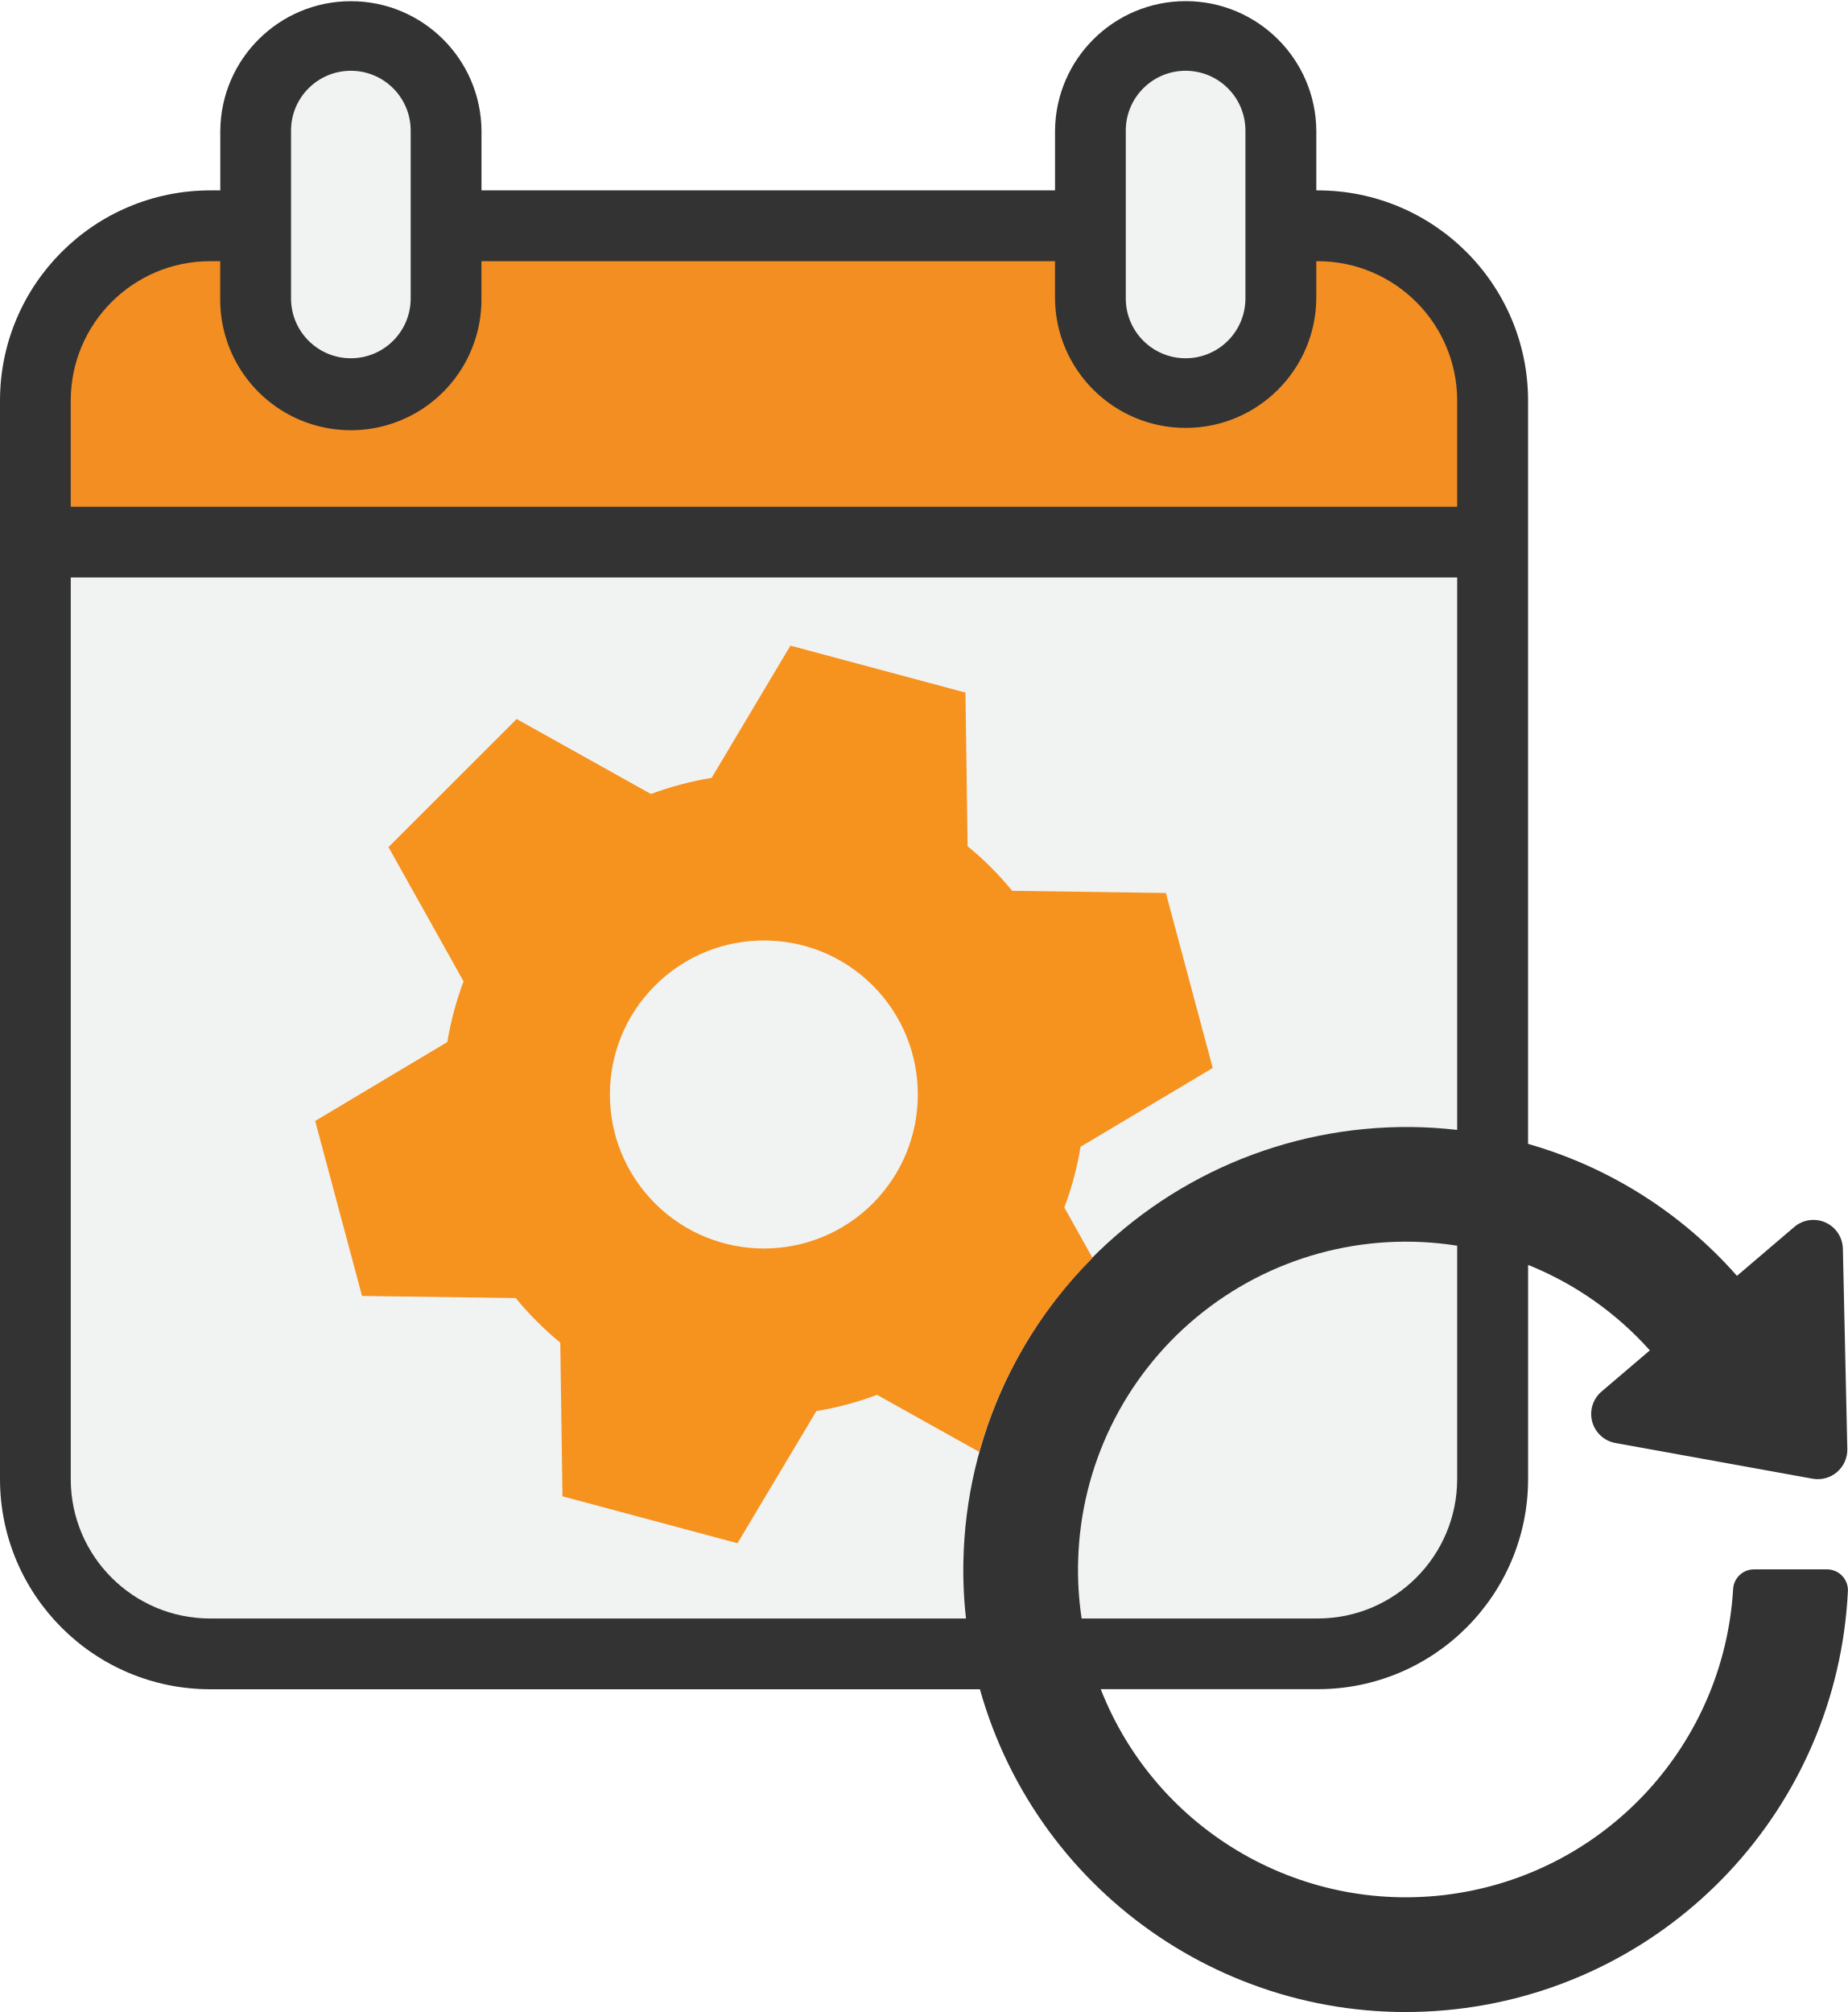
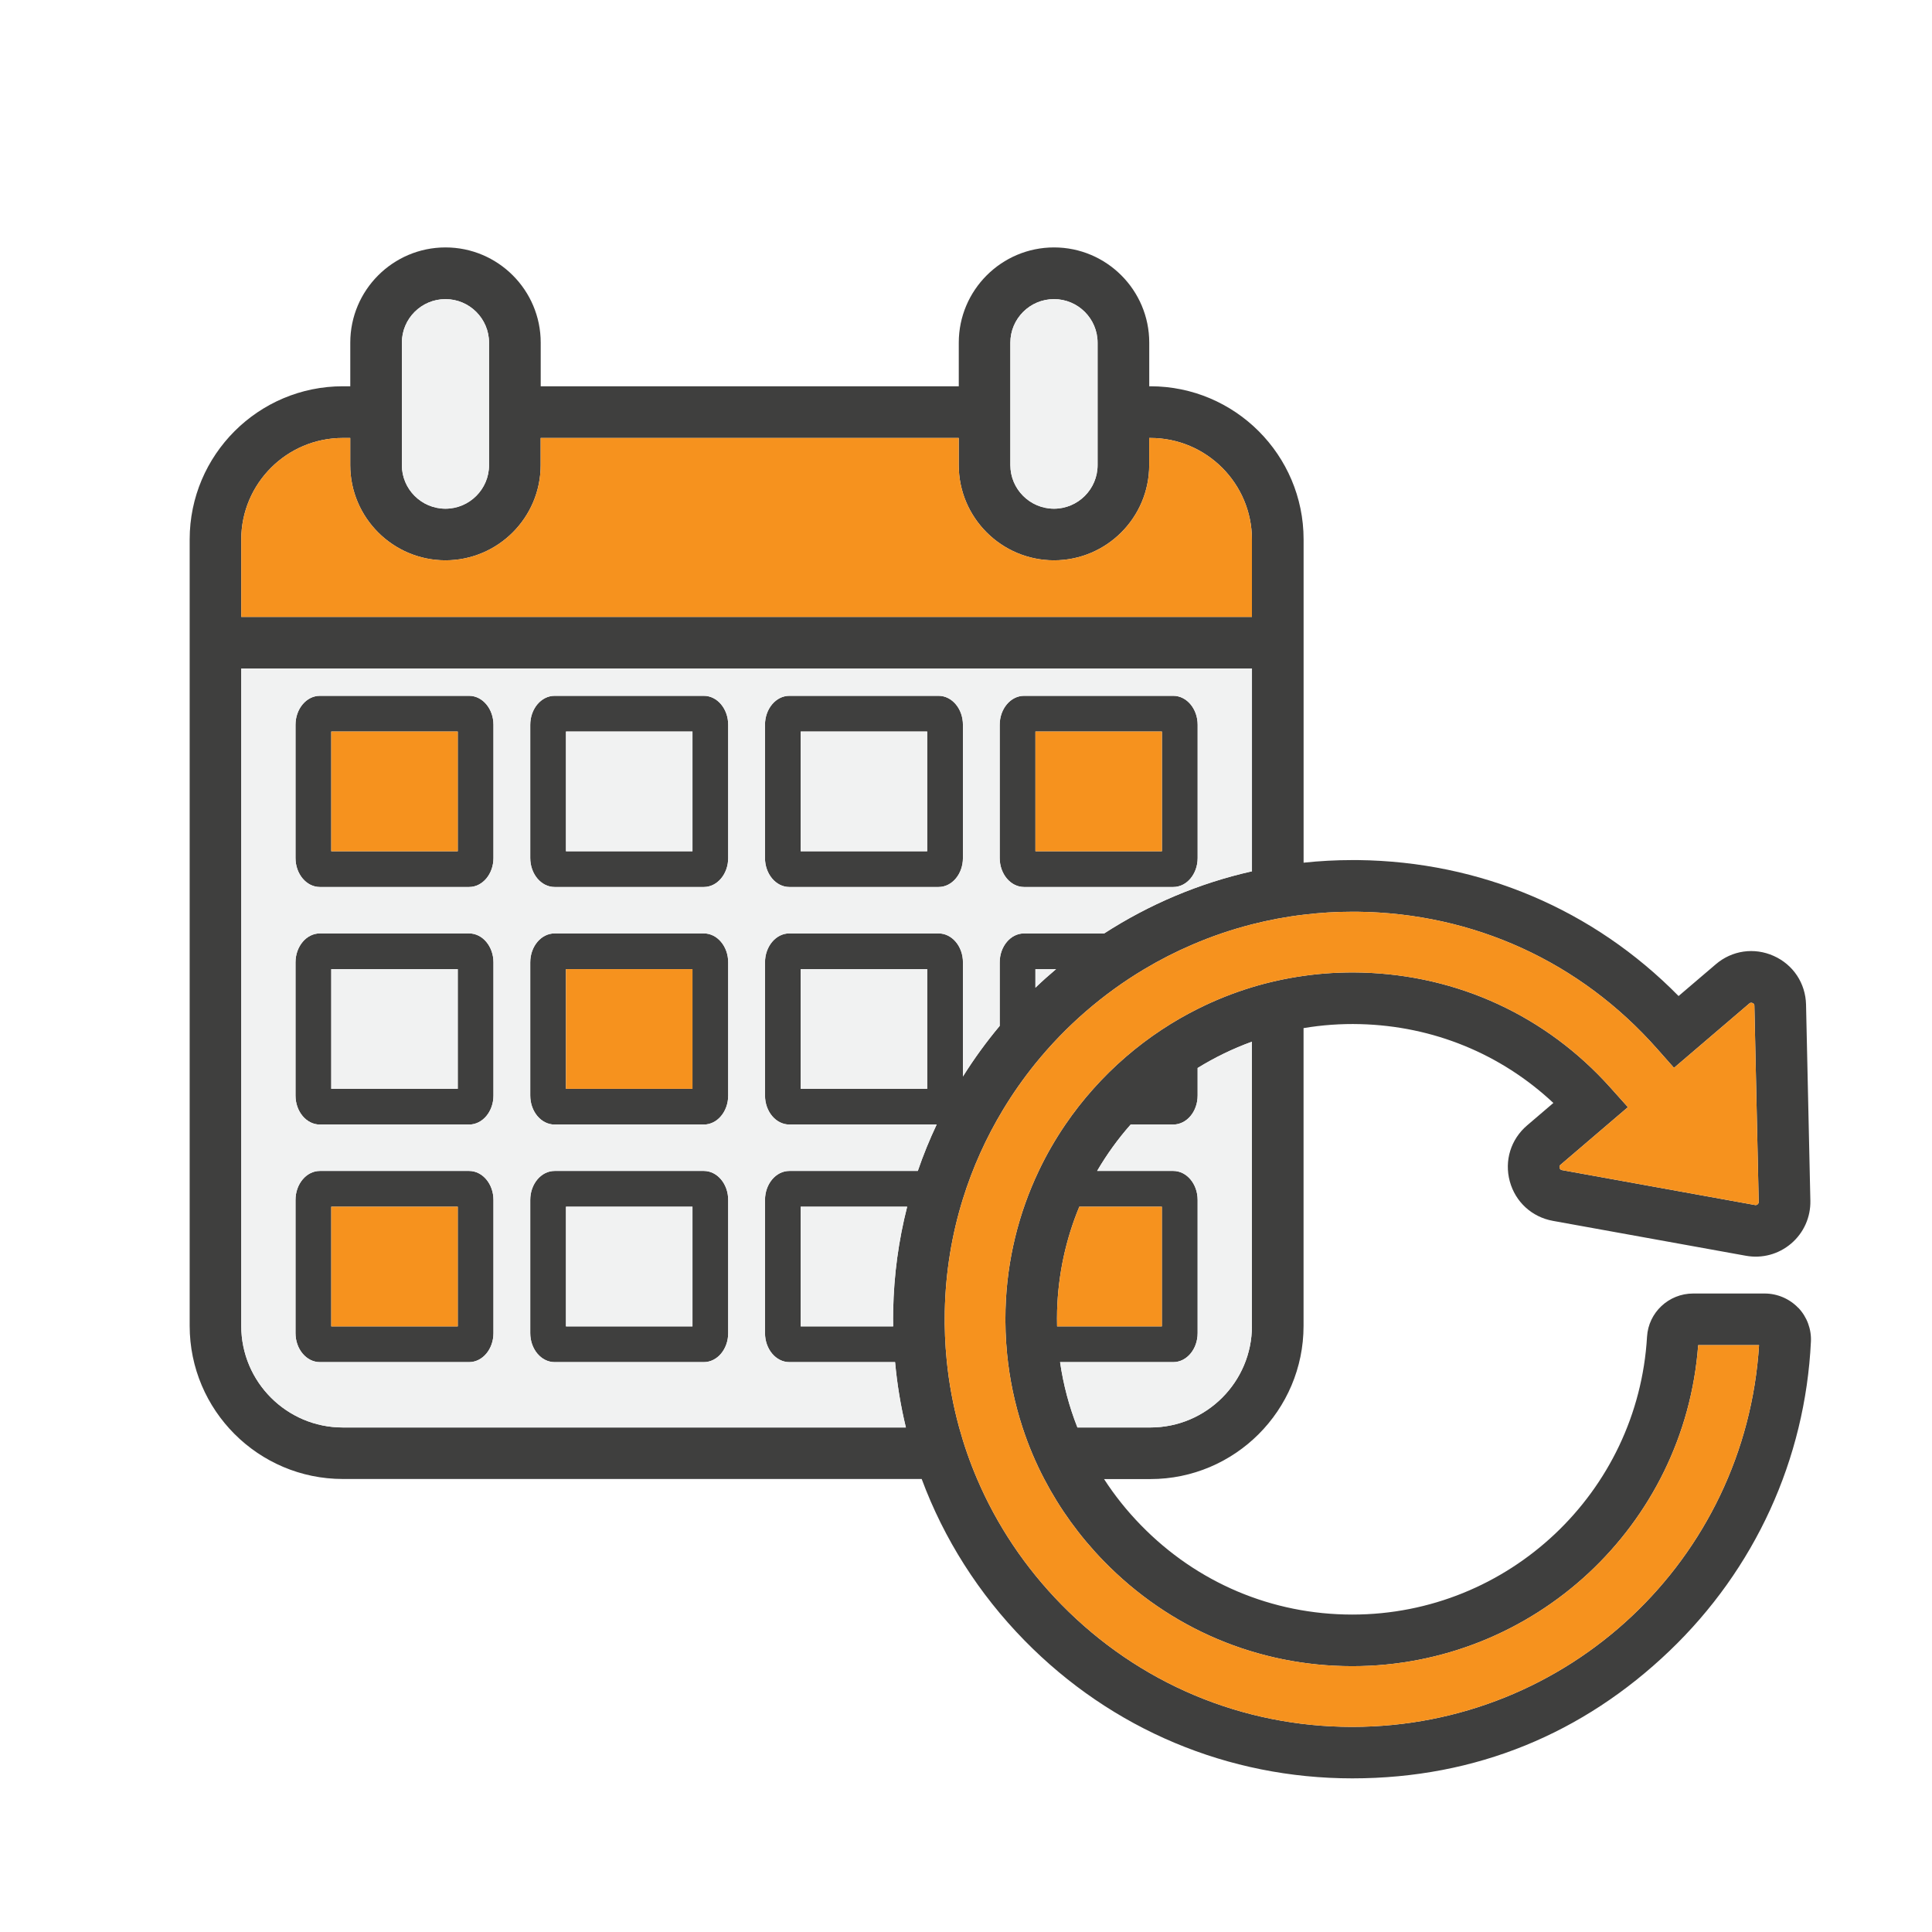
- <svg xmlns="http://www.w3.org/2000/svg" id="Group_57" data-name="Group 57" width="170.815" height="186" viewBox="0 0 170.815 186">
+ <svg xmlns="http://www.w3.org/2000/svg" id="Layer_1" data-name="Layer 1" viewBox="0 0 460 460">
  <defs>
-     <clipPath id="clip-path">
-       <rect id="Rectangle_84" data-name="Rectangle 84" width="170.815" height="186" fill="none" />
-     </clipPath>
+     <style>
+       .cls-1 {
+         fill: #f6921e;
+       }
+ 
+       .cls-2 {
+         fill: #f1f2f2;
+       }
+ 
+       .cls-3 {
+         fill: #3f3f3e;
+       }
+     </style>
  </defs>
-   <g id="Group_56" data-name="Group 56" clip-path="url(#clip-path)">
-     <path id="Path_169" data-name="Path 169" d="M170.813,147.094a40.905,40.905,0,0,1-80.235,9.071H19.421A19.443,19.443,0,0,1,0,136.743V37.023A19.448,19.448,0,0,1,19.421,17.6h.942V12.073a12.073,12.073,0,0,1,24.145,0V17.6H97.523V12.073a12.077,12.077,0,0,1,24.153,0V17.6h.145a19.45,19.45,0,0,1,19.429,19.421v68.726a40.514,40.514,0,0,1,19.308,12.2l5.3-4.523a2.725,2.725,0,0,1,4.491,2.02l.41,18.511a2.728,2.728,0,0,1-3.211,2.745l-18.222-3.3a2.727,2.727,0,0,1-1.288-4.757l4.467-3.807a30.191,30.191,0,0,0-11.252-7.9v19.8a19.445,19.445,0,0,1-19.429,19.421H101.749a30.3,30.3,0,0,0,58.456-9.28,1.927,1.927,0,0,1,1.924-1.795h6.761a1.927,1.927,0,0,1,1.924,2" fill="#333" />
-     <path id="Path_170" data-name="Path 170" d="M136.282,66.33V117.4a40.974,40.974,0,0,0-45.643,39.856,39.964,39.964,0,0,0,.241,5.312H21A12.889,12.889,0,0,1,8.126,149.688V66.33Z" transform="translate(-1.586 -12.945)" fill="#f1f2f2" />
-     <path id="Path_171" data-name="Path 171" d="M106.946,120.487l12.218-7.284-4.33-16.177-14.206-.2c-.612-.749-1.264-1.465-1.956-2.165s-1.425-1.344-2.165-1.956l-.2-14.206L80.129,74.16,72.845,86.386a29.738,29.738,0,0,0-5.61,1.489l-12.411-6.93L42.977,92.784l6.938,12.411a29.925,29.925,0,0,0-1.5,5.61L36.2,118.1l4.33,16.177,14.206.193a27.558,27.558,0,0,0,1.964,2.165,28.969,28.969,0,0,0,2.157,1.964l.2,14.2,16.177,4.338,7.292-12.218a29.926,29.926,0,0,0,5.61-1.5l9.449,5.28a40.865,40.865,0,0,1,10.471-17.932l-2.608-4.668a29.762,29.762,0,0,0,1.5-5.61m-19.2,5.232a14.239,14.239,0,1,1,0-20.137,14.267,14.267,0,0,1,0,20.137" transform="translate(-7.065 -14.473)" fill="#f6921e" />
-     <path id="Path_172" data-name="Path 172" d="M140.355,13.659V29.177a5.529,5.529,0,1,1-11.059,0V13.659a5.529,5.529,0,1,1,11.059,0" transform="translate(-25.233 -1.587)" fill="#f1f2f2" />
-     <path id="Path_173" data-name="Path 173" d="M44.485,13.659V29.177a5.529,5.529,0,0,1-11.059,0V13.659a5.529,5.529,0,0,1,11.059,0" transform="translate(-6.523 -1.587)" fill="#f1f2f2" />
-     <path id="Path_174" data-name="Path 174" d="M158.858,142.99v21.586a12.9,12.9,0,0,1-12.878,12.878H124.145a29.928,29.928,0,0,1-.322-5.4,30.308,30.308,0,0,1,35.035-29.063" transform="translate(-24.162 -27.832)" fill="#f1f2f2" />
-     <path id="Path_175" data-name="Path 175" d="M136.282,42.878V52.7H8.126V42.878A12.889,12.889,0,0,1,21,30h.942v3.445a12.073,12.073,0,1,0,24.145,0V30H99.106v3.445a12.077,12.077,0,0,0,24.153,0V30h.145a12.9,12.9,0,0,1,12.878,12.878" transform="translate(-1.586 -5.855)" fill="#f28e22" />
-   </g>
+   <path class="cls-3" d="M111.69,165.67h-35.53c-3.2,0-5.8,3.09-5.8,6.91v31.7c0,3.82,2.6,6.91,5.8,6.91h35.53c3.2,0,5.8-3.09,5.8-6.91v-31.7c0-3.82-2.6-6.91-5.8-6.91ZM108.99,202.68h-30.12v-28.5h30.12v28.5Z" />
+   <path class="cls-3" d="M167.58,165.67h-35.53c-3.2,0-5.8,3.09-5.8,6.91v31.7c0,3.82,2.6,6.91,5.8,6.91h35.53c3.2,0,5.8-3.09,5.8-6.91v-31.7c0-3.82-2.6-6.91-5.8-6.91ZM164.87,202.68h-30.12v-28.5h30.12v28.5Z" />
+   <path class="cls-3" d="M223.47,165.67h-35.53c-3.2,0-5.8,3.09-5.8,6.91v31.7c0,3.82,2.6,6.91,5.8,6.91h35.53c3.2,0,5.8-3.09,5.8-6.91v-31.7c0-3.82-2.6-6.91-5.8-6.91ZM220.76,202.68h-30.12v-28.5h30.12v28.5Z" />
+   <path class="cls-3" d="M279.35,165.67h-35.53c-3.2,0-5.8,3.09-5.8,6.91v31.7c0,3.82,2.6,6.91,5.8,6.91h35.53c3.2,0,5.8-3.09,5.8-6.91v-31.7c0-3.82-2.6-6.91-5.8-6.91ZM276.65,202.68h-30.12v-28.5h30.12v28.5Z" />
+   <path class="cls-3" d="M111.69,222.24h-35.53c-3.2,0-5.8,3.09-5.8,6.9v31.7c0,3.82,2.6,6.91,5.8,6.91h35.53c3.2,0,5.8-3.09,5.8-6.91v-31.7c0-3.81-2.6-6.9-5.8-6.9ZM108.99,259.24h-30.12v-28.49h30.12v28.49Z" />
+   <path class="cls-3" d="M167.58,222.24h-35.53c-3.2,0-5.8,3.09-5.8,6.9v31.7c0,3.82,2.6,6.91,5.8,6.91h35.53c3.2,0,5.8-3.09,5.8-6.91v-31.7c0-3.81-2.6-6.9-5.8-6.9ZM164.87,259.24h-30.12v-28.49h30.12v28.49Z" />
+   <path class="cls-3" d="M111.69,278.8h-35.53c-3.2,0-5.8,3.09-5.8,6.91v31.7c0,3.82,2.6,6.91,5.8,6.91h35.53c3.2,0,5.8-3.09,5.8-6.91v-31.7c0-3.82-2.6-6.91-5.8-6.91ZM108.99,315.81h-30.12v-28.5h30.12v28.5Z" />
+   <path class="cls-3" d="M167.58,278.8h-35.53c-3.2,0-5.8,3.09-5.8,6.91v31.7c0,3.82,2.6,6.91,5.8,6.91h35.53c3.2,0,5.8-3.09,5.8-6.91v-31.7c0-3.82-2.6-6.91-5.8-6.91ZM164.87,315.81h-30.12v-28.5h30.12v28.5Z" />
+   <path class="cls-3" d="M428.16,311.4c-2.07-2.17-4.99-3.42-7.99-3.42h-17.04c-5.82,0-10.64,4.52-10.98,10.29-2.16,37.09-32.99,66.15-70.17,66.15-19.12,0-37.02-7.58-50.39-21.34-3.3-3.39-6.21-7.04-8.72-10.92h11.03c20.11,0,36.47-16.36,36.47-36.47v-70.9c4.38-.74,8.89-1.07,13.48-.95,17.39.45,33.5,7.07,46,18.77l-6.26,5.35c-3.87,3.3-5.45,8.39-4.12,13.3,1.33,4.91,5.26,8.51,10.26,9.42l45.96,8.31c3.87.7,7.79-.36,10.78-2.91,2.99-2.55,4.65-6.27,4.57-10.19l-1.03-46.69c-.11-5.09-3.06-9.53-7.7-11.6-4.63-2.08-9.92-1.32-13.78,1.98l-8.87,7.57c-20.25-20.58-47.13-32.03-76.36-32.37h-1.29c-3.92,0-7.81.21-11.63.62v-76.97c0-20.11-16.36-36.46-36.47-36.46h-.28v-10.39c0-12.5-10.17-22.67-22.67-22.67s-22.68,10.17-22.68,22.67v10.39h-99.54v-10.39c0-12.5-10.17-22.67-22.67-22.67s-22.67,10.17-22.67,22.67v10.39h-1.77c-20.11,0-36.47,16.35-36.47,36.46v187.24c0,20.11,16.36,36.47,36.47,36.47h137.82c5.28,14.23,13.56,27.31,24.52,38.49,20.75,21.15,48.46,32.79,78.01,32.79s55.04-10.77,75.48-30.31c20.38-19.48,32.36-45.64,33.71-73.67.15-2.97-.95-5.92-3.01-8.07ZM298.08,315.69c0,13.34-10.84,24.18-24.18,24.18h-17.37c-1.97-4.99-3.36-10.2-4.13-15.56h26.95c3.2,0,5.8-3.09,5.8-6.91v-31.7c0-3.82-2.6-6.91-5.8-6.91h-18.13c2.31-3.95,4.98-7.65,7.99-11.05h10.14c3.2,0,5.8-3.09,5.8-6.91v-6.55c4.06-2.51,8.39-4.61,12.92-6.26v67.67ZM251.69,315.81c-.03-1.24-.03-2.48,0-3.71.25-8.76,2.11-17.12,5.29-24.79h19.65v28.5h-24.96ZM240.56,81.6c0-5.72,4.66-10.38,10.39-10.38s10.38,4.66,10.38,10.38v29.14c0,5.72-4.66,10.38-10.38,10.38s-10.39-4.66-10.39-10.38v-29.14ZM95.68,81.6c0-5.72,4.65-10.38,10.38-10.38s10.38,4.66,10.38,10.38v29.14c0,5.72-4.66,10.38-10.38,10.38s-10.38-4.66-10.38-10.38v-29.14ZM57.44,128.45c0-13.33,10.85-24.17,24.18-24.17h1.77v6.46c0,12.5,10.17,22.67,22.67,22.67s22.67-10.17,22.67-22.67v-6.46h99.54v6.46c0,12.5,10.17,22.67,22.68,22.67s22.67-10.17,22.67-22.67v-6.46h.28c13.34,0,24.18,10.84,24.18,24.17v18.43H57.44v-18.43ZM187.94,222.24c-3.2,0-5.8,3.09-5.8,6.9v31.7c0,3.82,2.6,6.91,5.8,6.91h35.07c-1.69,3.58-3.2,7.27-4.49,11.05h-30.58c-3.2,0-5.8,3.09-5.8,6.91v31.7c0,3.82,2.6,6.91,5.8,6.91h25.17c.48,5.28,1.34,10.47,2.57,15.56H81.62c-13.33,0-24.18-10.84-24.18-24.18v-156.52h240.64v48.28c-12.68,2.85-24.55,7.92-35.18,14.79h-19.08c-3.2,0-5.8,3.09-5.8,6.9v15.12c-3.19,3.8-6.11,7.83-8.75,12.04v-27.16c0-3.81-2.6-6.9-5.8-6.9h-35.53ZM220.76,230.75v28.49h-30.12v-28.49h30.12ZM215.99,287.31c-2.02,7.93-3.17,16.2-3.33,24.72-.03,1.27-.03,2.52,0,3.78h-22.02v-28.5h25.34ZM251.44,230.75c-1.68,1.41-3.32,2.88-4.91,4.41v-4.41h4.91ZM321.97,411.16c-26.22,0-50.81-10.34-69.24-29.12-8.63-8.79-15.39-18.92-20.07-29.88-1.71-3.99-3.14-8.09-4.29-12.29-1.43-5.2-2.42-10.53-2.96-15.97-.38-3.84-.54-7.73-.46-11.66.18-9.3,1.67-18.28,4.31-26.77,2.33-7.5,5.55-14.61,9.53-21.21,2.33-3.87,4.92-7.55,7.74-11.04,7.24-8.93,16.02-16.56,25.94-22.48,3.67-2.19,7.5-4.15,11.46-5.84,4.55-1.96,9.28-3.57,14.15-4.82,4.01-1.02,8.1-1.8,12.29-2.29,3.81-.47,7.69-.71,11.63-.71h1.14c27.75.32,53.11,11.92,71.42,32.64l4.01,4.53,17.93-15.32c.11-.09.35-.3.78-.11.43.19.43.5.43.65l1.03,46.7c0,.23-.09.43-.26.57-.18.15-.38.22-.61.17l-45.95-8.31c-.15-.03-.46-.09-.59-.53-.11-.45.12-.66.24-.76l16.03-13.7-4.2-4.69c-15.27-17.05-36.31-26.76-59.23-27.36-4.69-.12-9.3.15-13.8.79-4.21.6-8.31,1.5-12.29,2.71-4.47,1.36-8.8,3.09-12.92,5.16-2.94,1.47-5.78,3.11-8.51,4.91-6.03,3.97-11.52,8.72-16.32,14.1-2.4,2.68-4.62,5.52-6.66,8.51-2.39,3.5-4.52,7.19-6.35,11.05-4.77,10.02-7.58,21.17-7.91,32.95-.1,3.57.03,7.11.37,10.61.59,6,1.82,11.87,3.68,17.53,1.38,4.23,3.11,8.34,5.18,12.29,3.68,7.05,8.41,13.61,14.13,19.49,15.7,16.15,36.73,25.05,59.2,25.05,43.25,0,79.18-33.47,82.36-76.44h14.49c-3.2,51.08-45.47,90.89-96.85,90.89Z" />
+   <path class="cls-2" d="M251.44,230.75c-1.68,1.41-3.32,2.88-4.91,4.41v-4.41h4.91Z" />
+   <path class="cls-2" d="M261.33,81.6v29.14c0,5.72-4.66,10.38-10.38,10.38s-10.39-4.66-10.39-10.38v-29.14c0-5.72,4.66-10.38,10.39-10.38s10.38,4.66,10.38,10.38Z" />
+   <path class="cls-2" d="M116.44,81.6v29.14c0,5.72-4.66,10.38-10.38,10.38s-10.38-4.66-10.38-10.38v-29.14c0-5.72,4.65-10.38,10.38-10.38s10.38,4.66,10.38,10.38Z" />
+   <path class="cls-1" d="M298.08,128.45v18.43H57.44v-18.43c0-13.33,10.85-24.17,24.18-24.17h1.77v6.46c0,12.5,10.17,22.67,22.67,22.67s22.67-10.17,22.67-22.67v-6.46h99.54v6.46c0,12.5,10.17,22.67,22.68,22.67s22.67-10.17,22.67-22.67v-6.46h.28c13.34,0,24.18,10.84,24.18,24.17Z" />
+   <rect class="cls-2" x="190.64" y="230.75" width="30.12" height="28.49" />
+   <path class="cls-2" d="M215.99,287.31c-2.02,7.93-3.17,16.2-3.33,24.72-.03,1.27-.03,2.52,0,3.78h-22.02v-28.5h25.34Z" />
+   <path class="cls-1" d="M276.65,287.31v28.5h-24.96c-.03-1.24-.03-2.48,0-3.71.25-8.76,2.11-17.12,5.29-24.79h19.65Z" />
+   <path class="cls-2" d="M298.08,248.03v67.67c0,13.34-10.84,24.18-24.18,24.18h-17.37c-1.97-4.99-3.36-10.2-4.13-15.56h26.95c3.2,0,5.8-3.09,5.8-6.91v-31.7c0-3.82-2.6-6.91-5.8-6.91h-18.13c2.31-3.95,4.98-7.65,7.99-11.05h10.14c3.2,0,5.8-3.09,5.8-6.91v-6.55c4.06-2.51,8.39-4.61,12.92-6.26Z" />
+   <path class="cls-2" d="M57.44,159.17v156.52c0,13.34,10.85,24.18,24.18,24.18h134.07c-1.23-5.09-2.09-10.29-2.57-15.56h-25.17c-3.2,0-5.8-3.09-5.8-6.91v-31.7c0-3.82,2.6-6.91,5.8-6.91h30.58c1.29-3.78,2.8-7.47,4.49-11.05h-35.07c-3.2,0-5.8-3.09-5.8-6.91v-31.7c0-3.81,2.6-6.9,5.8-6.9h35.53c3.2,0,5.8,3.09,5.8,6.9v27.16c2.65-4.22,5.57-8.24,8.75-12.04v-15.12c0-3.81,2.6-6.9,5.8-6.9h19.08c10.63-6.86,22.5-11.94,35.18-14.79v-48.28H57.44ZM117.49,317.4c0,3.82-2.6,6.91-5.8,6.91h-35.53c-3.2,0-5.8-3.09-5.8-6.91v-31.7c0-3.82,2.6-6.91,5.8-6.91h35.53c3.2,0,5.8,3.09,5.8,6.91v31.7ZM117.49,260.84c0,3.82-2.6,6.91-5.8,6.91h-35.53c-3.2,0-5.8-3.09-5.8-6.91v-31.7c0-3.81,2.6-6.9,5.8-6.9h35.53c3.2,0,5.8,3.09,5.8,6.9v31.7ZM117.49,204.28c0,3.82-2.6,6.91-5.8,6.91h-35.53c-3.2,0-5.8-3.09-5.8-6.91v-31.7c0-3.82,2.6-6.91,5.8-6.91h35.53c3.2,0,5.8,3.09,5.8,6.91v31.7ZM173.38,317.4c0,3.82-2.6,6.91-5.8,6.91h-35.53c-3.2,0-5.8-3.09-5.8-6.91v-31.7c0-3.82,2.6-6.91,5.8-6.91h35.53c3.2,0,5.8,3.09,5.8,6.91v31.7ZM173.38,260.84c0,3.82-2.6,6.91-5.8,6.91h-35.53c-3.2,0-5.8-3.09-5.8-6.91v-31.7c0-3.81,2.6-6.9,5.8-6.9h35.53c3.2,0,5.8,3.09,5.8,6.9v31.7ZM173.38,204.28c0,3.82-2.6,6.91-5.8,6.91h-35.53c-3.2,0-5.8-3.09-5.8-6.91v-31.7c0-3.82,2.6-6.91,5.8-6.91h35.53c3.2,0,5.8,3.09,5.8,6.91v31.7ZM229.27,204.28c0,3.82-2.6,6.91-5.8,6.91h-35.53c-3.2,0-5.8-3.09-5.8-6.91v-31.7c0-3.82,2.6-6.91,5.8-6.91h35.53c3.2,0,5.8,3.09,5.8,6.91v31.7ZM285.16,204.28c0,3.82-2.6,6.91-5.8,6.91h-35.53c-3.2,0-5.8-3.09-5.8-6.91v-31.7c0-3.82,2.6-6.91,5.8-6.91h35.53c3.2,0,5.8,3.09,5.8,6.91v31.7Z" />
+   <rect class="cls-1" x="78.87" y="174.18" width="30.12" height="28.5" />
+   <rect class="cls-2" x="134.76" y="174.18" width="30.12" height="28.5" />
+   <rect class="cls-2" x="190.64" y="174.18" width="30.12" height="28.5" />
+   <rect class="cls-1" x="246.53" y="174.18" width="30.12" height="28.5" />
+   <rect class="cls-1" x="134.76" y="230.75" width="30.12" height="28.49" />
+   <rect class="cls-2" x="78.87" y="230.75" width="30.12" height="28.49" />
+   <rect class="cls-1" x="78.87" y="287.31" width="30.12" height="28.5" />
+   <rect class="cls-2" x="134.76" y="287.31" width="30.12" height="28.5" />
+   <path class="cls-1" d="M418.82,320.27c-3.2,51.08-45.47,90.89-96.85,90.89-26.22,0-50.81-10.34-69.24-29.12-8.63-8.79-15.39-18.92-20.07-29.88-1.71-3.99-3.14-8.09-4.29-12.29-1.43-5.2-2.42-10.53-2.96-15.97-.38-3.84-.54-7.73-.46-11.66.18-9.3,1.67-18.28,4.31-26.77,2.33-7.5,5.55-14.61,9.53-21.21,2.33-3.87,4.92-7.55,7.74-11.04,7.24-8.93,16.02-16.56,25.94-22.48,3.67-2.19,7.5-4.15,11.46-5.84,4.55-1.96,9.28-3.57,14.15-4.82,4.01-1.02,8.1-1.8,12.29-2.29,3.81-.47,7.69-.71,11.63-.71h1.14c27.75.32,53.11,11.92,71.42,32.64l4.01,4.53,17.93-15.32c.11-.09.35-.3.78-.11.43.19.43.5.43.65l1.03,46.7c0,.23-.09.43-.26.57-.18.15-.38.22-.61.17l-45.95-8.31c-.15-.03-.46-.09-.59-.53-.11-.45.12-.66.24-.76l16.03-13.7-4.2-4.69c-15.27-17.05-36.31-26.76-59.23-27.36-4.69-.12-9.3.15-13.8.79-4.21.6-8.31,1.5-12.29,2.71-4.47,1.36-8.8,3.09-12.92,5.16-2.94,1.47-5.78,3.11-8.51,4.91-6.03,3.97-11.52,8.72-16.32,14.1-2.4,2.68-4.62,5.52-6.66,8.51-2.39,3.5-4.52,7.19-6.35,11.05-4.77,10.02-7.58,21.17-7.91,32.95-.1,3.57.03,7.11.37,10.61.59,6,1.82,11.87,3.68,17.53,1.38,4.23,3.11,8.34,5.18,12.29,3.68,7.05,8.41,13.61,14.13,19.49,15.7,16.15,36.73,25.05,59.2,25.05,43.25,0,79.18-33.47,82.36-76.44h14.49Z" />
</svg>
